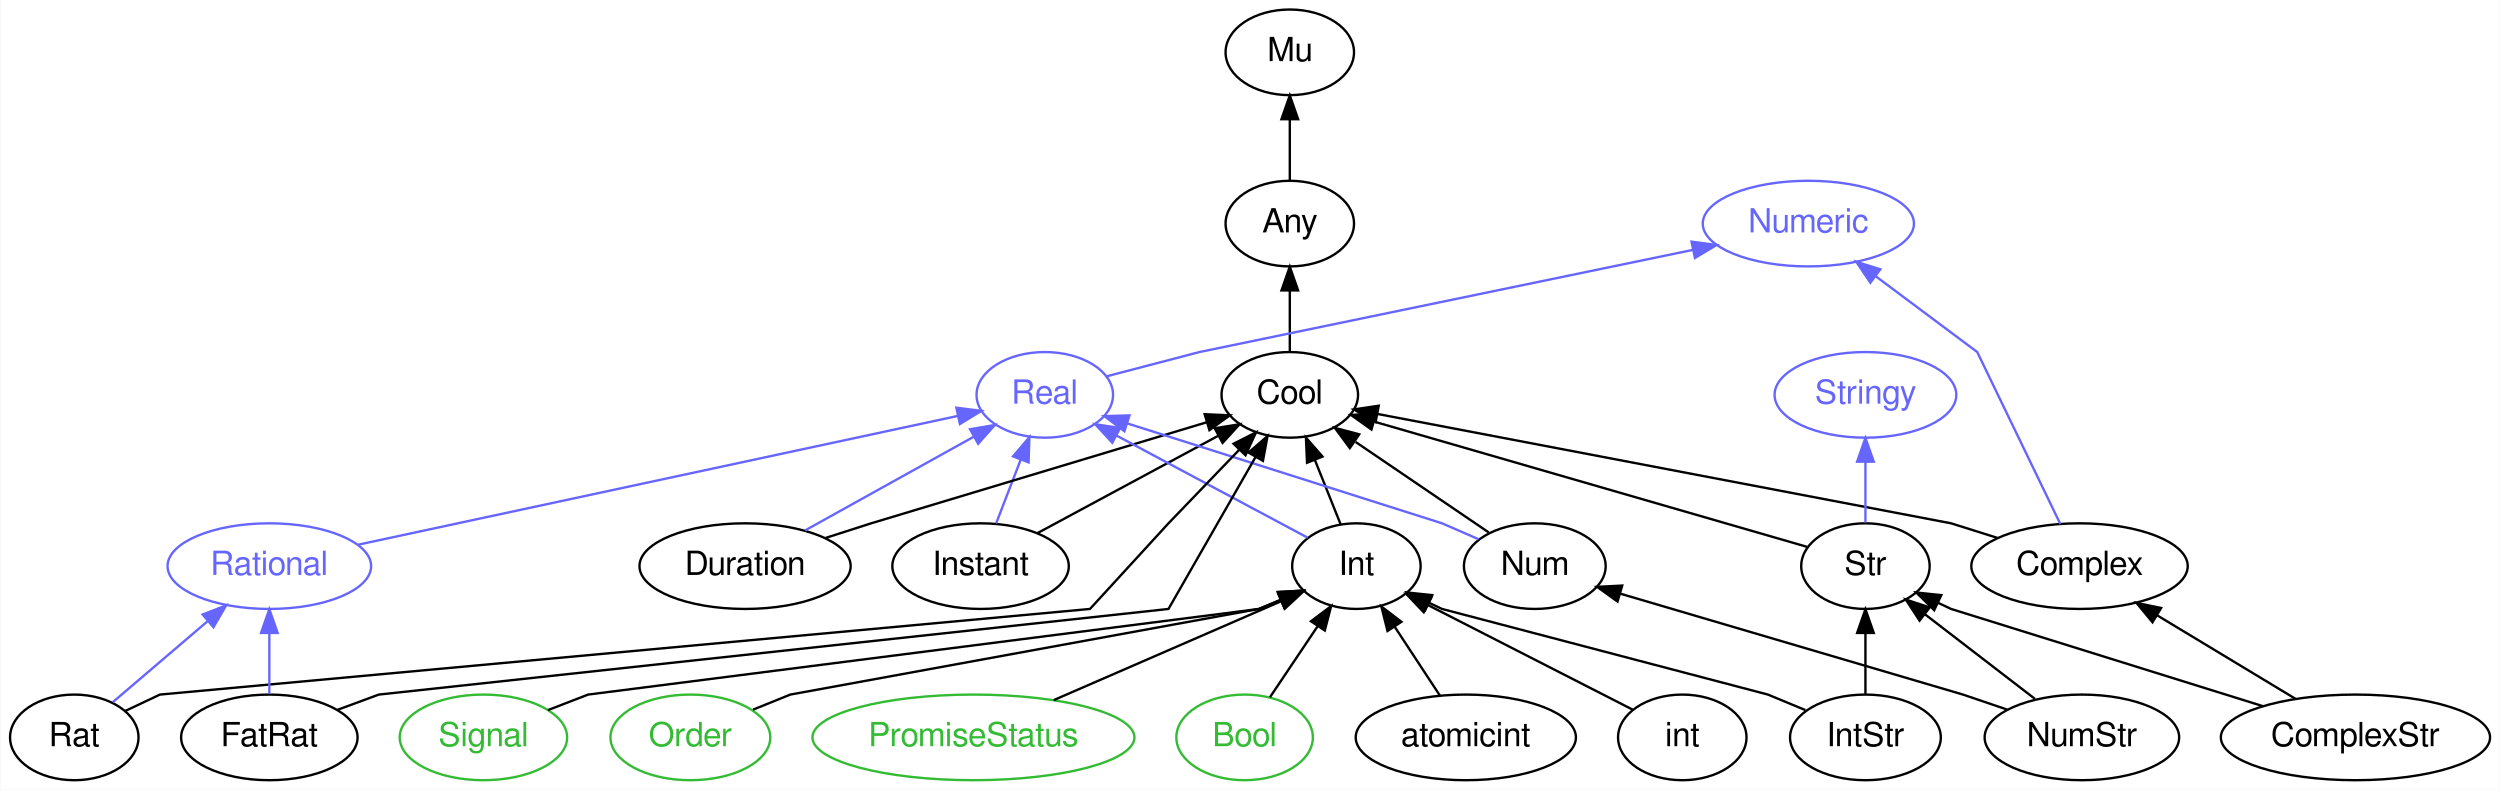
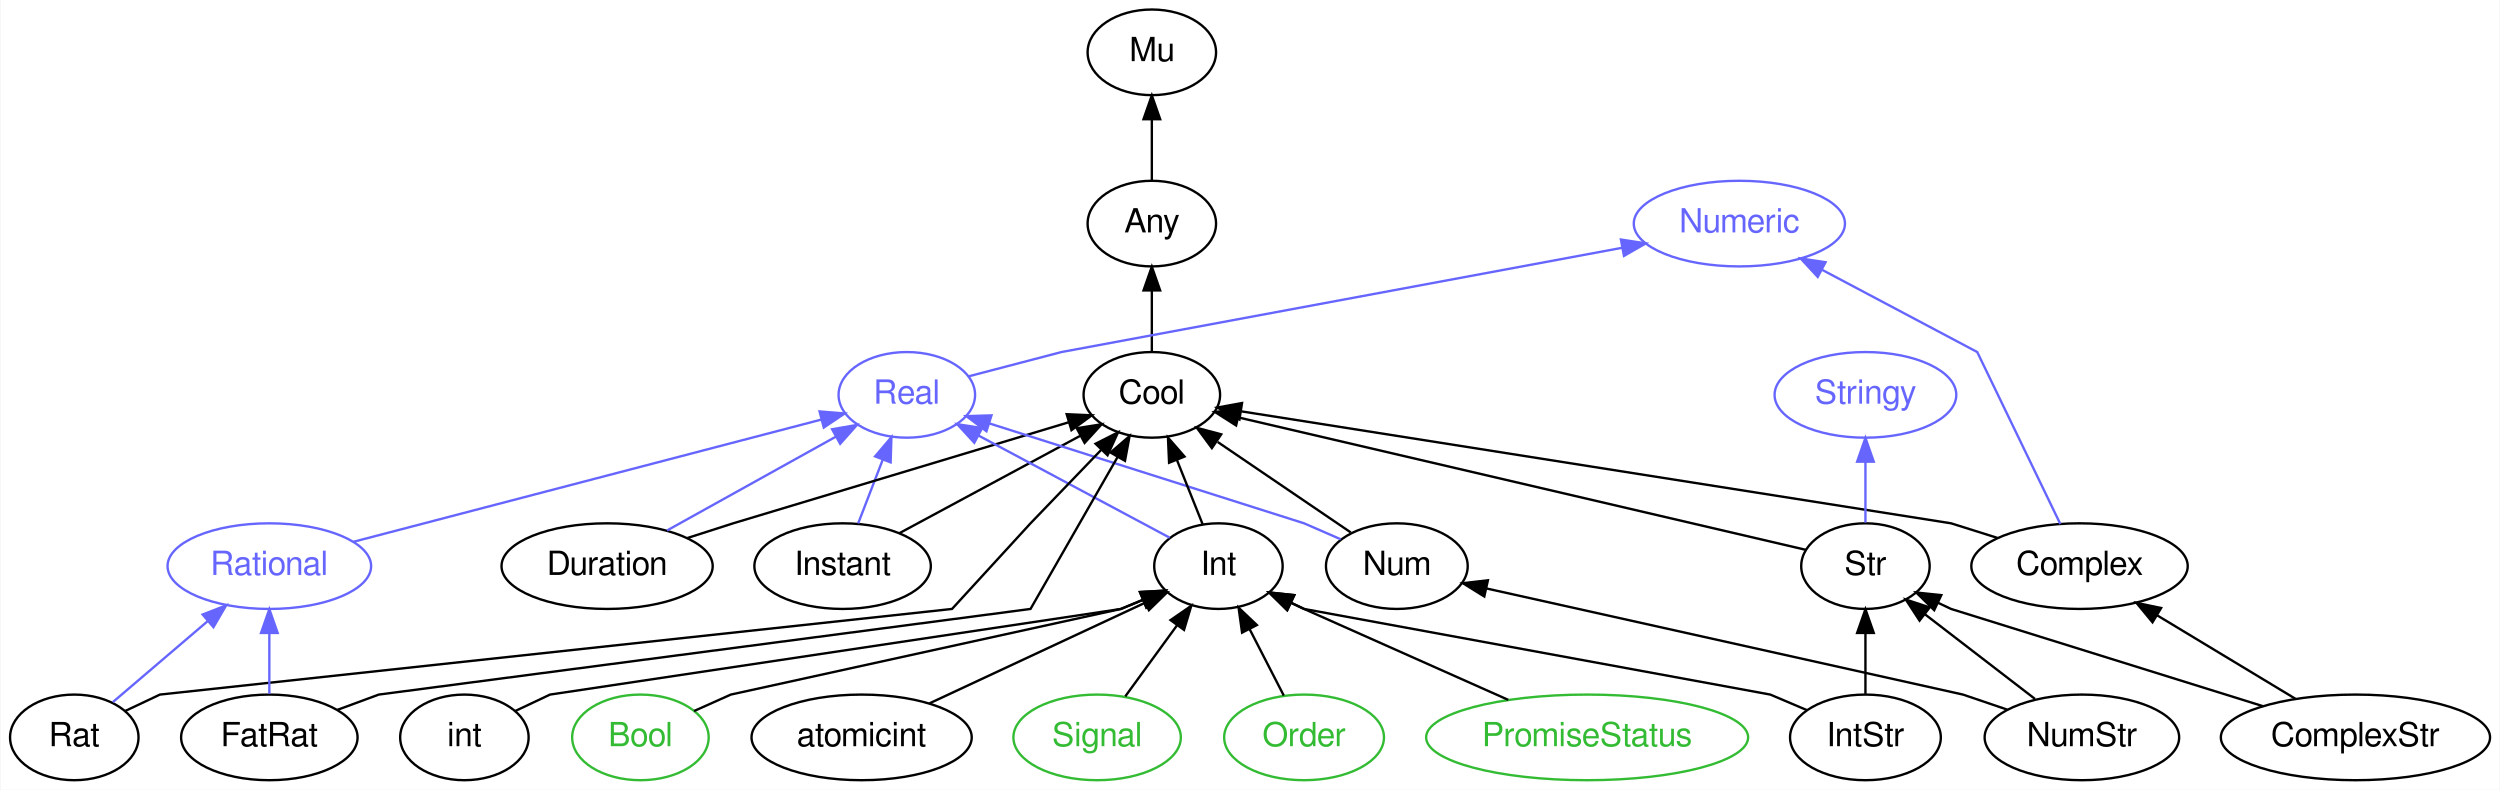
<svg xmlns="http://www.w3.org/2000/svg" xmlns:xlink="http://www.w3.org/1999/xlink" width="1051pt" height="332pt" viewBox="0.00 0.00 1050.54 332.00">
  <g id="graph0" class="graph" transform="scale(1 1) rotate(0) translate(4 328)">
    <polygon fill="white" stroke="none" points="-4,4 -4,-328 1046.54,-328 1046.54,4 -4,4" />
    <g id="node1" class="node">
      <g id="a_node1">
        <a xlink:href="/type/Numeric" xlink:title="Numeric">
-           <ellipse fill="none" stroke="#6666ff" cx="756" cy="-234" rx="44.393" ry="18" />
-           <text text-anchor="middle" x="756" y="-230.3" font-family="FreeSans" font-size="14.00" fill="#6666ff">Numeric</text>
+           <ellipse fill="none" stroke="#6666ff" cx="727" cy="-234" rx="44.393" ry="18" />
+           <text text-anchor="middle" x="727" y="-230.3" font-family="FreeSans" font-size="14.00" fill="#6666ff">Numeric</text>
        </a>
      </g>
    </g>
    <g id="node2" class="node">
      <g id="a_node2">
        <a xlink:href="/type/Mu" xlink:title="Mu">
-           <ellipse fill="none" stroke="#000000" cx="538" cy="-306" rx="27" ry="18" />
-           <text text-anchor="middle" x="538" y="-302.3" font-family="FreeSans" font-size="14.00" fill="#000000">Mu</text>
+           <ellipse fill="none" stroke="#000000" cx="480" cy="-306" rx="27" ry="18" />
+           <text text-anchor="middle" x="480" y="-302.3" font-family="FreeSans" font-size="14.00" fill="#000000">Mu</text>
        </a>
      </g>
    </g>
    <g id="node3" class="node">
      <g id="a_node3">
        <a xlink:href="/type/Any" xlink:title="Any">
-           <ellipse fill="none" stroke="#000000" cx="538" cy="-234" rx="27" ry="18" />
-           <text text-anchor="middle" x="538" y="-230.3" font-family="FreeSans" font-size="14.00" fill="#000000">Any</text>
+           <ellipse fill="none" stroke="#000000" cx="480" cy="-234" rx="27" ry="18" />
+           <text text-anchor="middle" x="480" y="-230.3" font-family="FreeSans" font-size="14.00" fill="#000000">Any</text>
        </a>
      </g>
    </g>
    <g id="edge1" class="edge">
-       <path fill="none" stroke="#000000" d="M538,-252.303C538,-260.017 538,-269.288 538,-277.888" />
-       <polygon fill="#000000" stroke="#000000" points="534.5,-277.896 538,-287.896 541.5,-277.896 534.5,-277.896" />
+       <path fill="none" stroke="#000000" d="M480,-252.303C480,-260.017 480,-269.288 480,-277.888" />
+       <polygon fill="#000000" stroke="#000000" points="476.5,-277.896 480,-287.896 483.5,-277.896 476.5,-277.896" />
    </g>
    <g id="node4" class="node">
      <g id="a_node4">
        <a xlink:href="/type/Cool" xlink:title="Cool">
-           <ellipse fill="none" stroke="#000000" cx="538" cy="-162" rx="28.695" ry="18" />
-           <text text-anchor="middle" x="538" y="-158.3" font-family="FreeSans" font-size="14.00" fill="#000000">Cool</text>
+           <ellipse fill="none" stroke="#000000" cx="480" cy="-162" rx="28.695" ry="18" />
+           <text text-anchor="middle" x="480" y="-158.3" font-family="FreeSans" font-size="14.00" fill="#000000">Cool</text>
        </a>
      </g>
    </g>
    <g id="edge2" class="edge">
-       <path fill="none" stroke="#000000" d="M538,-180.303C538,-188.017 538,-197.288 538,-205.888" />
-       <polygon fill="#000000" stroke="#000000" points="534.5,-205.896 538,-215.896 541.5,-205.896 534.5,-205.896" />
+       <path fill="none" stroke="#000000" d="M480,-180.303C480,-188.017 480,-197.288 480,-205.888" />
+       <polygon fill="#000000" stroke="#000000" points="476.5,-205.896 480,-215.896 483.5,-205.896 476.5,-205.896" />
    </g>
    <g id="node5" class="node">
      <g id="a_node5">
        <a xlink:href="/type/Complex" xlink:title="Complex">
          <ellipse fill="none" stroke="#000000" cx="870" cy="-90" rx="45.492" ry="18" />
          <text text-anchor="middle" x="870" y="-86.3" font-family="FreeSans" font-size="14.00" fill="#000000">Complex</text>
        </a>
      </g>
    </g>
    <g id="edge23" class="edge">
-       <path fill="none" stroke="#6666ff" d="M861.912,-107.74C849.456,-133.521 827,-180 827,-180 827,-180 804.143,-197.062 784.367,-211.825" />
-       <polygon fill="#6666ff" stroke="#6666ff" points="782.076,-209.167 776.156,-217.954 786.263,-214.777 782.076,-209.167" />
+       <path fill="none" stroke="#6666ff" d="M861.912,-107.74C849.456,-133.521 827,-180 827,-180 827,-180 790.671,-199.254 761.806,-214.553" />
+       <polygon fill="#6666ff" stroke="#6666ff" points="759.949,-211.576 752.752,-219.351 763.227,-217.761 759.949,-211.576" />
    </g>
    <g id="edge3" class="edge">
-       <path fill="none" stroke="#000000" d="M835.495,-101.863C824.912,-105.194 816,-108 816,-108 816,-108 650.601,-139.533 574.959,-153.954" />
-       <polygon fill="#000000" stroke="#000000" points="574.076,-150.559 564.908,-155.87 575.387,-157.435 574.076,-150.559" />
+       <path fill="none" stroke="#000000" d="M835.495,-101.863C824.912,-105.194 816,-108 816,-108 816,-108 605.227,-141.247 517.555,-155.076" />
+       <polygon fill="#000000" stroke="#000000" points="516.829,-151.647 507.496,-156.663 517.92,-158.562 516.829,-151.647" />
    </g>
    <g id="node6" class="node">
      <g id="a_node6">
        <a xlink:href="/type/Real" xlink:title="Real">
-           <ellipse fill="none" stroke="#6666ff" cx="435" cy="-162" rx="28.695" ry="18" />
-           <text text-anchor="middle" x="435" y="-158.3" font-family="FreeSans" font-size="14.00" fill="#6666ff">Real</text>
+           <ellipse fill="none" stroke="#6666ff" cx="377" cy="-162" rx="28.695" ry="18" />
+           <text text-anchor="middle" x="377" y="-158.3" font-family="FreeSans" font-size="14.00" fill="#6666ff">Real</text>
        </a>
      </g>
    </g>
    <g id="edge24" class="edge">
-       <path fill="none" stroke="#6666ff" d="M461.063,-169.817C479.147,-174.546 500,-180 500,-180 500,-180 633.069,-207.549 707.329,-222.924" />
-       <polygon fill="#6666ff" stroke="#6666ff" points="706.895,-226.408 717.397,-225.008 708.314,-219.553 706.895,-226.408" />
+       <path fill="none" stroke="#6666ff" d="M403.063,-169.817C421.147,-174.546 442,-180 442,-180 442,-180 596.031,-208.644 677.618,-223.817" />
+       <polygon fill="#6666ff" stroke="#6666ff" points="677.2,-227.299 687.671,-225.686 678.48,-220.417 677.2,-227.299" />
    </g>
    <g id="node7" class="node">
      <g id="a_node7">
        <a xlink:href="/type/Stringy" xlink:title="Stringy">
          <ellipse fill="none" stroke="#6666ff" cx="780" cy="-162" rx="38.194" ry="18" />
          <text text-anchor="middle" x="780" y="-158.3" font-family="FreeSans" font-size="14.00" fill="#6666ff">Stringy</text>
        </a>
      </g>
    </g>
    <g id="node8" class="node">
      <g id="a_node8">
        <a xlink:href="/type/Str" xlink:title="Str">
          <ellipse fill="none" stroke="#000000" cx="780" cy="-90" rx="27" ry="18" />
          <text text-anchor="middle" x="780" y="-86.3" font-family="FreeSans" font-size="14.00" fill="#000000">Str</text>
        </a>
      </g>
    </g>
    <g id="edge4" class="edge">
-       <path fill="none" stroke="#000000" d="M755.464,-98.097C712.408,-110.551 623.109,-136.382 573.38,-150.766" />
-       <polygon fill="#000000" stroke="#000000" points="572.327,-147.427 563.693,-153.568 574.272,-154.152 572.327,-147.427" />
+       <path fill="none" stroke="#000000" d="M754.938,-96.848C701.955,-109.21 578.379,-138.045 516.567,-152.468" />
+       <polygon fill="#000000" stroke="#000000" points="515.428,-149.139 506.485,-154.82 517.019,-155.956 515.428,-149.139" />
    </g>
    <g id="edge25" class="edge">
      <path fill="none" stroke="#6666ff" d="M780,-108.303C780,-116.017 780,-125.288 780,-133.888" />
      <polygon fill="#6666ff" stroke="#6666ff" points="776.5,-133.896 780,-143.896 783.5,-133.896 776.5,-133.896" />
    </g>
    <g id="node9" class="node">
      <g id="a_node9">
        <a xlink:href="/type/ComplexStr" xlink:title="ComplexStr">
          <ellipse fill="none" stroke="#000000" cx="986" cy="-18" rx="56.59" ry="18" />
          <text text-anchor="middle" x="986" y="-14.3" font-family="FreeSans" font-size="14.00" fill="#000000">ComplexStr</text>
        </a>
      </g>
    </g>
    <g id="edge5" class="edge">
      <path fill="none" stroke="#000000" d="M960.83,-34.189C943.765,-44.486 921.047,-58.196 902.601,-69.327" />
      <polygon fill="#000000" stroke="#000000" points="900.686,-66.395 893.932,-74.558 904.302,-72.388 900.686,-66.395" />
    </g>
    <g id="edge6" class="edge">
      <path fill="none" stroke="#000000" d="M946.999,-31.159C896.809,-46.807 816,-72 816,-72 816,-72 813.82,-73.03 810.532,-74.582" />
      <polygon fill="#000000" stroke="#000000" points="808.905,-71.48 801.357,-78.915 811.894,-77.809 808.905,-71.48" />
    </g>
    <g id="node10" class="node">
      <g id="a_node10">
        <a xlink:href="/type/Instant" xlink:title="Instant">
-           <ellipse fill="none" stroke="#000000" cx="408" cy="-90" rx="37.093" ry="18" />
-           <text text-anchor="middle" x="408" y="-86.3" font-family="FreeSans" font-size="14.00" fill="#000000">Instant</text>
+           <ellipse fill="none" stroke="#000000" cx="350" cy="-90" rx="37.093" ry="18" />
+           <text text-anchor="middle" x="350" y="-86.3" font-family="FreeSans" font-size="14.00" fill="#000000">Instant</text>
        </a>
      </g>
    </g>
    <g id="edge7" class="edge">
-       <path fill="none" stroke="#000000" d="M431.844,-103.839C453.233,-115.356 484.722,-132.312 507.851,-144.766" />
-       <polygon fill="#000000" stroke="#000000" points="506.423,-147.972 516.887,-149.632 509.742,-141.809 506.423,-147.972" />
+       <path fill="none" stroke="#000000" d="M373.844,-103.839C395.233,-115.356 426.722,-132.312 449.851,-144.766" />
+       <polygon fill="#000000" stroke="#000000" points="448.423,-147.972 458.887,-149.632 451.742,-141.809 448.423,-147.972" />
    </g>
    <g id="edge26" class="edge">
-       <path fill="none" stroke="#6666ff" d="M414.536,-107.945C417.62,-115.941 421.372,-125.669 424.817,-134.6" />
-       <polygon fill="#6666ff" stroke="#6666ff" points="421.66,-136.141 428.524,-144.211 428.191,-133.621 421.66,-136.141" />
+       <path fill="none" stroke="#6666ff" d="M356.536,-107.945C359.62,-115.941 363.372,-125.669 366.817,-134.6" />
+       <polygon fill="#6666ff" stroke="#6666ff" points="363.66,-136.141 370.524,-144.211 370.191,-133.621 363.66,-136.141" />
    </g>
    <g id="node11" class="node">
      <g id="a_node11">
        <a xlink:href="/type/Duration" xlink:title="Duration">
-           <ellipse fill="none" stroke="#000000" cx="309" cy="-90" rx="44.393" ry="18" />
-           <text text-anchor="middle" x="309" y="-86.3" font-family="FreeSans" font-size="14.00" fill="#000000">Duration</text>
+           <ellipse fill="none" stroke="#000000" cx="251" cy="-90" rx="44.393" ry="18" />
+           <text text-anchor="middle" x="251" y="-86.3" font-family="FreeSans" font-size="14.00" fill="#000000">Duration</text>
        </a>
      </g>
    </g>
    <g id="edge8" class="edge">
-       <path fill="none" stroke="#000000" d="M342.566,-101.766C353.084,-105.14 362,-108 362,-108 362,-108 451.752,-135.028 503.07,-150.481" />
-       <polygon fill="#000000" stroke="#000000" points="502.199,-153.874 512.783,-153.406 504.217,-147.172 502.199,-153.874" />
+       <path fill="none" stroke="#000000" d="M284.566,-101.766C295.084,-105.14 304,-108 304,-108 304,-108 393.752,-135.028 445.07,-150.481" />
+       <polygon fill="#000000" stroke="#000000" points="444.199,-153.874 454.783,-153.406 446.217,-147.172 444.199,-153.874" />
    </g>
    <g id="edge27" class="edge">
-       <path fill="none" stroke="#6666ff" d="M334.195,-104.997C354.681,-116.378 383.629,-132.461 405.252,-144.473" />
-       <polygon fill="#6666ff" stroke="#6666ff" points="403.583,-147.55 414.025,-149.347 406.983,-141.431 403.583,-147.55" />
+       <path fill="none" stroke="#6666ff" d="M276.195,-104.997C296.681,-116.378 325.629,-132.461 347.252,-144.473" />
+       <polygon fill="#6666ff" stroke="#6666ff" points="345.583,-147.55 356.025,-149.347 348.983,-141.431 345.583,-147.55" />
    </g>
    <g id="node12" class="node">
      <g id="a_node12">
        <a xlink:href="/type/Rational" xlink:title="Rational">
          <ellipse fill="none" stroke="#6666ff" cx="109" cy="-90" rx="42.793" ry="18" />
          <text text-anchor="middle" x="109" y="-86.3" font-family="FreeSans" font-size="14.00" fill="#6666ff">Rational</text>
        </a>
      </g>
    </g>
    <g id="edge28" class="edge">
-       <path fill="none" stroke="#6666ff" d="M146.396,-99.03C209.45,-112.569 336.129,-139.77 398.544,-153.172" />
-       <polygon fill="#6666ff" stroke="#6666ff" points="397.836,-156.6 408.348,-155.277 399.306,-149.756 397.836,-156.6" />
+       <path fill="none" stroke="#6666ff" d="M144.312,-100.223C195.481,-113.588 289.731,-138.206 341.182,-151.645" />
+       <polygon fill="#6666ff" stroke="#6666ff" points="340.316,-155.036 350.876,-154.177 342.085,-148.263 340.316,-155.036" />
    </g>
    <g id="node13" class="node">
      <g id="a_node13">
-         <a xlink:href="/type/Int" xlink:title="Int">
-           <ellipse fill="none" stroke="#000000" cx="566" cy="-90" rx="27" ry="18" />
-           <text text-anchor="middle" x="566" y="-86.3" font-family="FreeSans" font-size="14.00" fill="#000000">Int</text>
+         <a xlink:href="/type/Num" xlink:title="Num">
+           <ellipse fill="none" stroke="#000000" cx="583" cy="-90" rx="29.795" ry="18" />
+           <text text-anchor="middle" x="583" y="-86.3" font-family="FreeSans" font-size="14.00" fill="#000000">Num</text>
        </a>
      </g>
    </g>
    <g id="edge9" class="edge">
-       <path fill="none" stroke="#000000" d="M559.364,-107.589C556.134,-115.665 552.172,-125.569 548.542,-134.645" />
-       <polygon fill="#000000" stroke="#000000" points="545.247,-133.459 544.782,-144.044 551.746,-136.059 545.247,-133.459" />
+       <path fill="none" stroke="#000000" d="M563.626,-104.166C547.846,-114.891 525.365,-130.17 507.685,-142.185" />
+       <polygon fill="#000000" stroke="#000000" points="505.242,-139.613 498.939,-148.129 509.177,-145.403 505.242,-139.613" />
    </g>
    <g id="edge29" class="edge">
-       <path fill="none" stroke="#6666ff" d="M545.531,-101.938C523.964,-113.462 489.772,-131.733 465.125,-144.902" />
-       <polygon fill="#6666ff" stroke="#6666ff" points="463.363,-141.876 456.193,-149.675 466.662,-148.05 463.363,-141.876" />
+       <path fill="none" stroke="#6666ff" d="M559.414,-101.281C551.201,-104.861 544,-108 544,-108 544,-108 460.492,-134.503 411.58,-150.026" />
+       <polygon fill="#6666ff" stroke="#6666ff" points="410.474,-146.704 402.002,-153.065 412.592,-153.376 410.474,-146.704" />
    </g>
    <g id="node14" class="node">
      <g id="a_node14">
-         <a xlink:href="/type/Num" xlink:title="Num">
-           <ellipse fill="none" stroke="#000000" cx="641" cy="-90" rx="29.795" ry="18" />
-           <text text-anchor="middle" x="641" y="-86.3" font-family="FreeSans" font-size="14.00" fill="#000000">Num</text>
+         <a xlink:href="/type/Int" xlink:title="Int">
+           <ellipse fill="none" stroke="#000000" cx="508" cy="-90" rx="27" ry="18" />
+           <text text-anchor="middle" x="508" y="-86.3" font-family="FreeSans" font-size="14.00" fill="#000000">Int</text>
        </a>
      </g>
    </g>
    <g id="edge10" class="edge">
-       <path fill="none" stroke="#000000" d="M621.626,-104.166C605.846,-114.891 583.365,-130.17 565.685,-142.185" />
-       <polygon fill="#000000" stroke="#000000" points="563.242,-139.613 556.939,-148.129 567.177,-145.403 563.242,-139.613" />
+       <path fill="none" stroke="#000000" d="M501.364,-107.589C498.134,-115.665 494.172,-125.569 490.542,-134.645" />
+       <polygon fill="#000000" stroke="#000000" points="487.247,-133.459 486.782,-144.044 493.746,-136.059 487.247,-133.459" />
    </g>
    <g id="edge30" class="edge">
-       <path fill="none" stroke="#6666ff" d="M617.414,-101.281C609.201,-104.861 602,-108 602,-108 602,-108 518.492,-134.503 469.58,-150.026" />
-       <polygon fill="#6666ff" stroke="#6666ff" points="468.474,-146.704 460.002,-153.065 470.592,-153.376 468.474,-146.704" />
+       <path fill="none" stroke="#6666ff" d="M487.531,-101.938C465.964,-113.462 431.772,-131.733 407.125,-144.902" />
+       <polygon fill="#6666ff" stroke="#6666ff" points="405.363,-141.876 398.193,-149.675 408.662,-148.05 405.363,-141.876" />
    </g>
    <g id="node15" class="node">
      <g id="a_node15">
-         <a xlink:href="/type/PromiseStatus" xlink:title="PromiseStatus">
-           <ellipse fill="none" stroke="#33bb33" cx="405" cy="-18" rx="67.688" ry="18" />
-           <text text-anchor="middle" x="405" y="-14.3" font-family="FreeSans" font-size="14.00" fill="#33bb33">PromiseStatus</text>
-         </a>
-       </g>
+         <a xlink:href="/type/NumStr" xlink:title="NumStr">
+           <ellipse fill="none" stroke="#000000" cx="871" cy="-18" rx="40.893" ry="18" />
+           <text text-anchor="middle" x="871" y="-14.3" font-family="FreeSans" font-size="14.00" fill="#000000">NumStr</text>
+         </a>
+       </g>
+     </g>
+     <g id="edge12" class="edge">
+       <path fill="none" stroke="#000000" d="M851.254,-34.189C837.708,-44.609 819.621,-58.522 805.06,-69.723" />
+       <polygon fill="#000000" stroke="#000000" points="802.747,-67.087 796.955,-75.958 807.015,-72.635 802.747,-67.087" />
    </g>
    <g id="edge11" class="edge">
-       <path fill="none" stroke="#000000" d="M438.751,-33.674C466.96,-45.939 506.89,-63.3 534.462,-75.288" />
-       <polygon fill="#000000" stroke="#000000" points="533.094,-78.509 543.66,-79.287 535.885,-72.09 533.094,-78.509" />
+       <path fill="none" stroke="#000000" d="M839.618,-29.67C829.572,-33.085 821,-36 821,-36 821,-36 687.597,-65.707 620.543,-80.64" />
+       <polygon fill="#000000" stroke="#000000" points="619.768,-77.227 610.767,-82.817 621.289,-84.059 619.768,-77.227" />
    </g>
    <g id="node16" class="node">
      <g id="a_node16">
-         <a xlink:href="/type/Bool" xlink:title="Bool">
-           <ellipse fill="none" stroke="#33bb33" cx="519" cy="-18" rx="28.695" ry="18" />
-           <text text-anchor="middle" x="519" y="-14.3" font-family="FreeSans" font-size="14.00" fill="#33bb33">Bool</text>
-         </a>
-       </g>
-     </g>
-     <g id="edge12" class="edge">
-       <path fill="none" stroke="#000000" d="M529.665,-34.884C535.554,-43.655 542.994,-54.736 549.606,-64.584" />
-       <polygon fill="#000000" stroke="#000000" points="546.897,-66.828 555.377,-73.179 552.709,-62.925 546.897,-66.828" />
-     </g>
-     <g id="node17" class="node">
-       <g id="a_node17">
-         <a xlink:href="/type/atomicint" xlink:title="atomicint">
-           <ellipse fill="none" stroke="#000000" cx="612" cy="-18" rx="46.292" ry="18" />
-           <text text-anchor="middle" x="612" y="-14.3" font-family="FreeSans" font-size="14.00" fill="#000000">atomicint</text>
-         </a>
-       </g>
-     </g>
-     <g id="edge13" class="edge">
-       <path fill="none" stroke="#000000" d="M601.099,-35.589C595.403,-44.256 588.324,-55.029 582.018,-64.625" />
-       <polygon fill="#000000" stroke="#000000" points="579.073,-62.733 576.506,-73.012 584.923,-66.577 579.073,-62.733" />
-     </g>
-     <g id="node18" class="node">
-       <g id="a_node18">
-         <a xlink:href="/type/int" xlink:title="int">
-           <ellipse fill="none" stroke="#000000" cx="703" cy="-18" rx="27" ry="18" />
-           <text text-anchor="middle" x="703" y="-14.3" font-family="FreeSans" font-size="14.00" fill="#000000">int</text>
-         </a>
-       </g>
-     </g>
-     <g id="edge14" class="edge">
-       <path fill="none" stroke="#000000" d="M682.193,-29.631C659.259,-41.349 622.167,-60.301 596.073,-73.634" />
-       <polygon fill="#000000" stroke="#000000" points="594.316,-70.602 587.003,-78.269 597.501,-76.835 594.316,-70.602" />
-     </g>
-     <g id="node19" class="node">
-       <g id="a_node19">
-         <a xlink:href="/type/Signal" xlink:title="Signal">
-           <ellipse fill="none" stroke="#33bb33" cx="199" cy="-18" rx="35.194" ry="18" />
-           <text text-anchor="middle" x="199" y="-14.3" font-family="FreeSans" font-size="14.00" fill="#33bb33">Signal</text>
-         </a>
-       </g>
-     </g>
-     <g id="edge15" class="edge">
-       <path fill="none" stroke="#000000" d="M226.114,-29.476C235.169,-32.974 243,-36 243,-36 243,-36 525,-72 525,-72 525,-72 528.88,-73.609 534.252,-75.836" />
-       <polygon fill="#000000" stroke="#000000" points="533.003,-79.107 543.581,-79.704 535.684,-72.641 533.003,-79.107" />
-     </g>
-     <g id="node20" class="node">
-       <g id="a_node20">
-         <a xlink:href="/type/Order" xlink:title="Order">
-           <ellipse fill="none" stroke="#33bb33" cx="286" cy="-18" rx="33.595" ry="18" />
-           <text text-anchor="middle" x="286" y="-14.3" font-family="FreeSans" font-size="14.00" fill="#33bb33">Order</text>
-         </a>
-       </g>
-     </g>
-     <g id="edge16" class="edge">
-       <path fill="none" stroke="#000000" d="M312.361,-29.67C320.799,-33.085 328,-36 328,-36 328,-36 525,-72 525,-72 525,-72 528.88,-73.609 534.252,-75.836" />
-       <polygon fill="#000000" stroke="#000000" points="533.003,-79.107 543.581,-79.704 535.684,-72.641 533.003,-79.107" />
-     </g>
-     <g id="node21" class="node">
-       <g id="a_node21">
        <a xlink:href="/type/IntStr" xlink:title="IntStr">
          <ellipse fill="none" stroke="#000000" cx="780" cy="-18" rx="31.695" ry="18" />
          <text text-anchor="middle" x="780" y="-14.3" font-family="FreeSans" font-size="14.00" fill="#000000">IntStr</text>
        </a>
      </g>
    </g>
-     <g id="edge18" class="edge">
+     <g id="edge14" class="edge">
      <path fill="none" stroke="#000000" d="M780,-36.303C780,-44.017 780,-53.288 780,-61.888" />
      <polygon fill="#000000" stroke="#000000" points="776.5,-61.896 780,-71.896 783.5,-61.896 776.5,-61.896" />
    </g>
+     <g id="edge13" class="edge">
+       <path fill="none" stroke="#000000" d="M755.351,-29.476C747.119,-32.974 740,-36 740,-36 740,-36 544,-72 544,-72 544,-72 541.82,-73.03 538.532,-74.582" />
+       <polygon fill="#000000" stroke="#000000" points="536.905,-71.48 529.357,-78.915 539.894,-77.809 536.905,-71.48" />
+     </g>
+     <g id="node17" class="node">
+       <g id="a_node17">
+         <a xlink:href="/type/Order" xlink:title="Order">
+           <ellipse fill="none" stroke="#33bb33" cx="544" cy="-18" rx="33.595" ry="18" />
+           <text text-anchor="middle" x="544" y="-14.3" font-family="FreeSans" font-size="14.00" fill="#33bb33">Order</text>
+         </a>
+       </g>
+     </g>
+     <g id="edge15" class="edge">
+       <path fill="none" stroke="#000000" d="M535.469,-35.589C531.164,-43.958 525.851,-54.29 521.047,-63.63" />
+       <polygon fill="#000000" stroke="#000000" points="517.931,-62.036 516.47,-72.53 524.156,-65.238 517.931,-62.036" />
+     </g>
+     <g id="node18" class="node">
+       <g id="a_node18">
+         <a xlink:href="/type/PromiseStatus" xlink:title="PromiseStatus">
+           <ellipse fill="none" stroke="#33bb33" cx="663" cy="-18" rx="67.688" ry="18" />
+           <text text-anchor="middle" x="663" y="-14.3" font-family="FreeSans" font-size="14.00" fill="#33bb33">PromiseStatus</text>
+         </a>
+       </g>
+     </g>
+     <g id="edge16" class="edge">
+       <path fill="none" stroke="#000000" d="M629.852,-33.764C594.641,-49.446 544,-72 544,-72 544,-72 541.82,-73.03 538.532,-74.582" />
+       <polygon fill="#000000" stroke="#000000" points="536.905,-71.48 529.357,-78.915 539.894,-77.809 536.905,-71.48" />
+     </g>
+     <g id="node19" class="node">
+       <g id="a_node19">
+         <a xlink:href="/type/int" xlink:title="int">
+           <ellipse fill="none" stroke="#000000" cx="191" cy="-18" rx="27" ry="18" />
+           <text text-anchor="middle" x="191" y="-14.3" font-family="FreeSans" font-size="14.00" fill="#000000">int</text>
+         </a>
+       </g>
+     </g>
    <g id="edge17" class="edge">
-       <path fill="none" stroke="#000000" d="M754.734,-29.476C746.297,-32.974 739,-36 739,-36 739,-36 602,-72 602,-72 602,-72 599.82,-73.03 596.532,-74.582" />
-       <polygon fill="#000000" stroke="#000000" points="594.905,-71.48 587.357,-78.915 597.894,-77.809 594.905,-71.48" />
+       <path fill="none" stroke="#000000" d="M212.357,-29.085C220.109,-32.746 227,-36 227,-36 227,-36 467,-72 467,-72 467,-72 470.88,-73.609 476.252,-75.836" />
+       <polygon fill="#000000" stroke="#000000" points="475.003,-79.107 485.581,-79.704 477.684,-72.641 475.003,-79.107" />
+     </g>
+     <g id="node20" class="node">
+       <g id="a_node20">
+         <a xlink:href="/type/Bool" xlink:title="Bool">
+           <ellipse fill="none" stroke="#33bb33" cx="265" cy="-18" rx="28.695" ry="18" />
+           <text text-anchor="middle" x="265" y="-14.3" font-family="FreeSans" font-size="14.00" fill="#33bb33">Bool</text>
+         </a>
+       </g>
+     </g>
+     <g id="edge18" class="edge">
+       <path fill="none" stroke="#000000" d="M287.544,-29.085C295.727,-32.746 303,-36 303,-36 303,-36 467,-72 467,-72 467,-72 470.88,-73.609 476.252,-75.836" />
+       <polygon fill="#000000" stroke="#000000" points="475.003,-79.107 485.581,-79.704 477.684,-72.641 475.003,-79.107" />
+     </g>
+     <g id="node21" class="node">
+       <g id="a_node21">
+         <a xlink:href="/type/atomicint" xlink:title="atomicint">
+           <ellipse fill="none" stroke="#000000" cx="358" cy="-18" rx="46.292" ry="18" />
+           <text text-anchor="middle" x="358" y="-14.3" font-family="FreeSans" font-size="14.00" fill="#000000">atomicint</text>
+         </a>
+       </g>
+     </g>
+     <g id="edge19" class="edge">
+       <path fill="none" stroke="#000000" d="M386.567,-32.331C412.458,-44.414 450.521,-62.176 477.11,-74.585" />
+       <polygon fill="#000000" stroke="#000000" points="475.801,-77.836 486.343,-78.893 478.761,-71.493 475.801,-77.836" />
    </g>
    <g id="node22" class="node">
      <g id="a_node22">
-         <a xlink:href="/type/NumStr" xlink:title="NumStr">
-           <ellipse fill="none" stroke="#000000" cx="871" cy="-18" rx="40.893" ry="18" />
-           <text text-anchor="middle" x="871" y="-14.3" font-family="FreeSans" font-size="14.00" fill="#000000">NumStr</text>
+         <a xlink:href="/type/Signal" xlink:title="Signal">
+           <ellipse fill="none" stroke="#33bb33" cx="457" cy="-18" rx="35.194" ry="18" />
+           <text text-anchor="middle" x="457" y="-14.3" font-family="FreeSans" font-size="14.00" fill="#33bb33">Signal</text>
        </a>
      </g>
    </g>
    <g id="edge20" class="edge">
-       <path fill="none" stroke="#000000" d="M851.254,-34.189C837.708,-44.609 819.621,-58.522 805.06,-69.723" />
-       <polygon fill="#000000" stroke="#000000" points="802.747,-67.087 796.955,-75.958 807.015,-72.635 802.747,-67.087" />
-     </g>
-     <g id="edge19" class="edge">
-       <path fill="none" stroke="#000000" d="M839.618,-29.67C829.572,-33.085 821,-36 821,-36 821,-36 729.297,-63.001 676.8,-78.459" />
-       <polygon fill="#000000" stroke="#000000" points="675.778,-75.111 667.174,-81.293 677.755,-81.826 675.778,-75.111" />
+       <path fill="none" stroke="#000000" d="M468.829,-35.235C475.292,-44.107 483.419,-55.262 490.593,-65.108" />
+       <polygon fill="#000000" stroke="#000000" points="487.869,-67.313 496.586,-73.334 493.527,-63.191 487.869,-67.313" />
    </g>
    <g id="node23" class="node">
      <g id="a_node23">
        <a xlink:href="/type/Rat" xlink:title="Rat">
          <ellipse fill="none" stroke="#000000" cx="27" cy="-18" rx="27" ry="18" />
          <text text-anchor="middle" x="27" y="-14.3" font-family="FreeSans" font-size="14.00" fill="#000000">Rat</text>
        </a>
      </g>
    </g>
    <g id="edge21" class="edge">
-       <path fill="none" stroke="#000000" d="M48.357,-29.085C56.109,-32.746 63,-36 63,-36 63,-36 454,-72 454,-72 454,-72 487,-108 487,-108 487,-108 502.738,-124.355 516.729,-138.895" />
-       <polygon fill="#000000" stroke="#000000" points="514.338,-141.458 523.794,-146.237 519.382,-136.604 514.338,-141.458" />
+       <path fill="none" stroke="#000000" d="M48.357,-29.085C56.109,-32.746 63,-36 63,-36 63,-36 396,-72 396,-72 396,-72 429,-108 429,-108 429,-108 444.738,-124.355 458.729,-138.895" />
+       <polygon fill="#000000" stroke="#000000" points="456.338,-141.458 465.794,-146.237 461.382,-136.604 456.338,-141.458" />
    </g>
    <g id="edge31" class="edge">
      <path fill="none" stroke="#6666ff" d="M43.201,-32.83C54.564,-42.531 69.999,-55.707 83.064,-66.86" />
      <polygon fill="#6666ff" stroke="#6666ff" points="80.957,-69.663 90.835,-73.493 85.502,-64.339 80.957,-69.663" />
    </g>
    <g id="node24" class="node">
      <g id="a_node24">
        <a xlink:href="/type/FatRat" xlink:title="FatRat">
          <ellipse fill="none" stroke="#000000" cx="109" cy="-18" rx="37.093" ry="18" />
          <text text-anchor="middle" x="109" y="-14.3" font-family="FreeSans" font-size="14.00" fill="#000000">FatRat</text>
        </a>
      </g>
    </g>
    <g id="edge22" class="edge">
-       <path fill="none" stroke="#000000" d="M137.609,-29.573C146.964,-33.03 155,-36 155,-36 155,-36 487,-72 487,-72 487,-72 508.543,-109.595 523.626,-135.916" />
-       <polygon fill="#000000" stroke="#000000" points="520.637,-137.74 528.646,-144.676 526.711,-134.259 520.637,-137.74" />
+       <path fill="none" stroke="#000000" d="M137.609,-29.573C146.964,-33.03 155,-36 155,-36 155,-36 429,-72 429,-72 429,-72 450.543,-109.595 465.626,-135.916" />
+       <polygon fill="#000000" stroke="#000000" points="462.637,-137.74 470.646,-144.676 468.711,-134.259 462.637,-137.74" />
    </g>
    <g id="edge32" class="edge">
      <path fill="none" stroke="#6666ff" d="M109,-36.303C109,-44.017 109,-53.288 109,-61.888" />
      <polygon fill="#6666ff" stroke="#6666ff" points="105.5,-61.896 109,-71.896 112.5,-61.896 105.5,-61.896" />
    </g>
  </g>
</svg>
